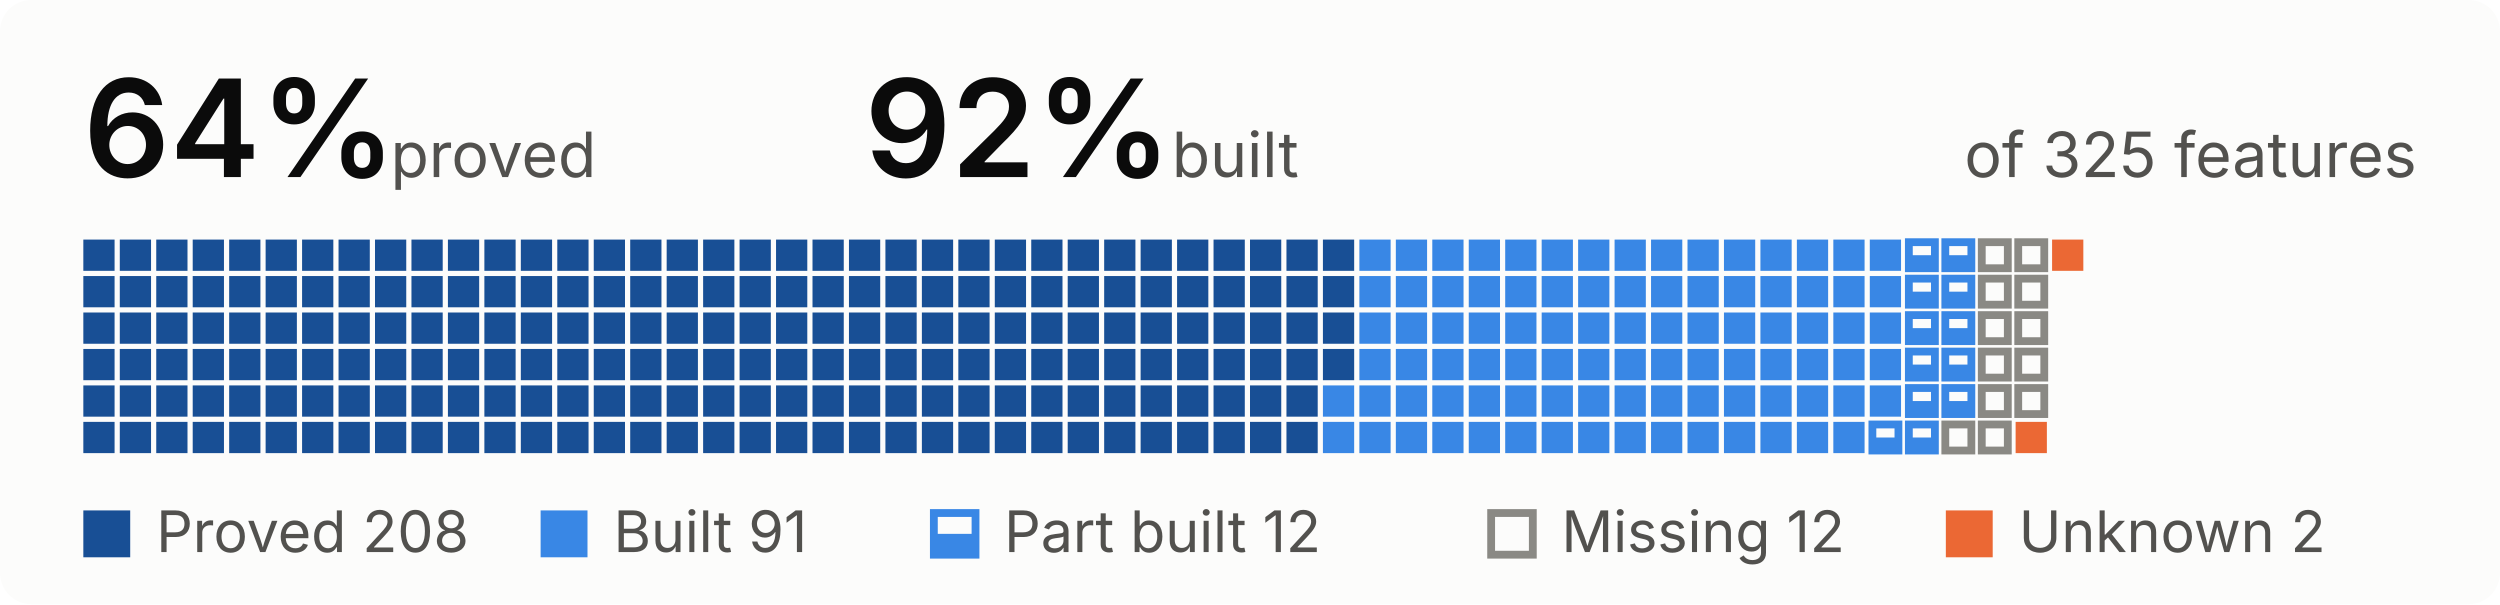
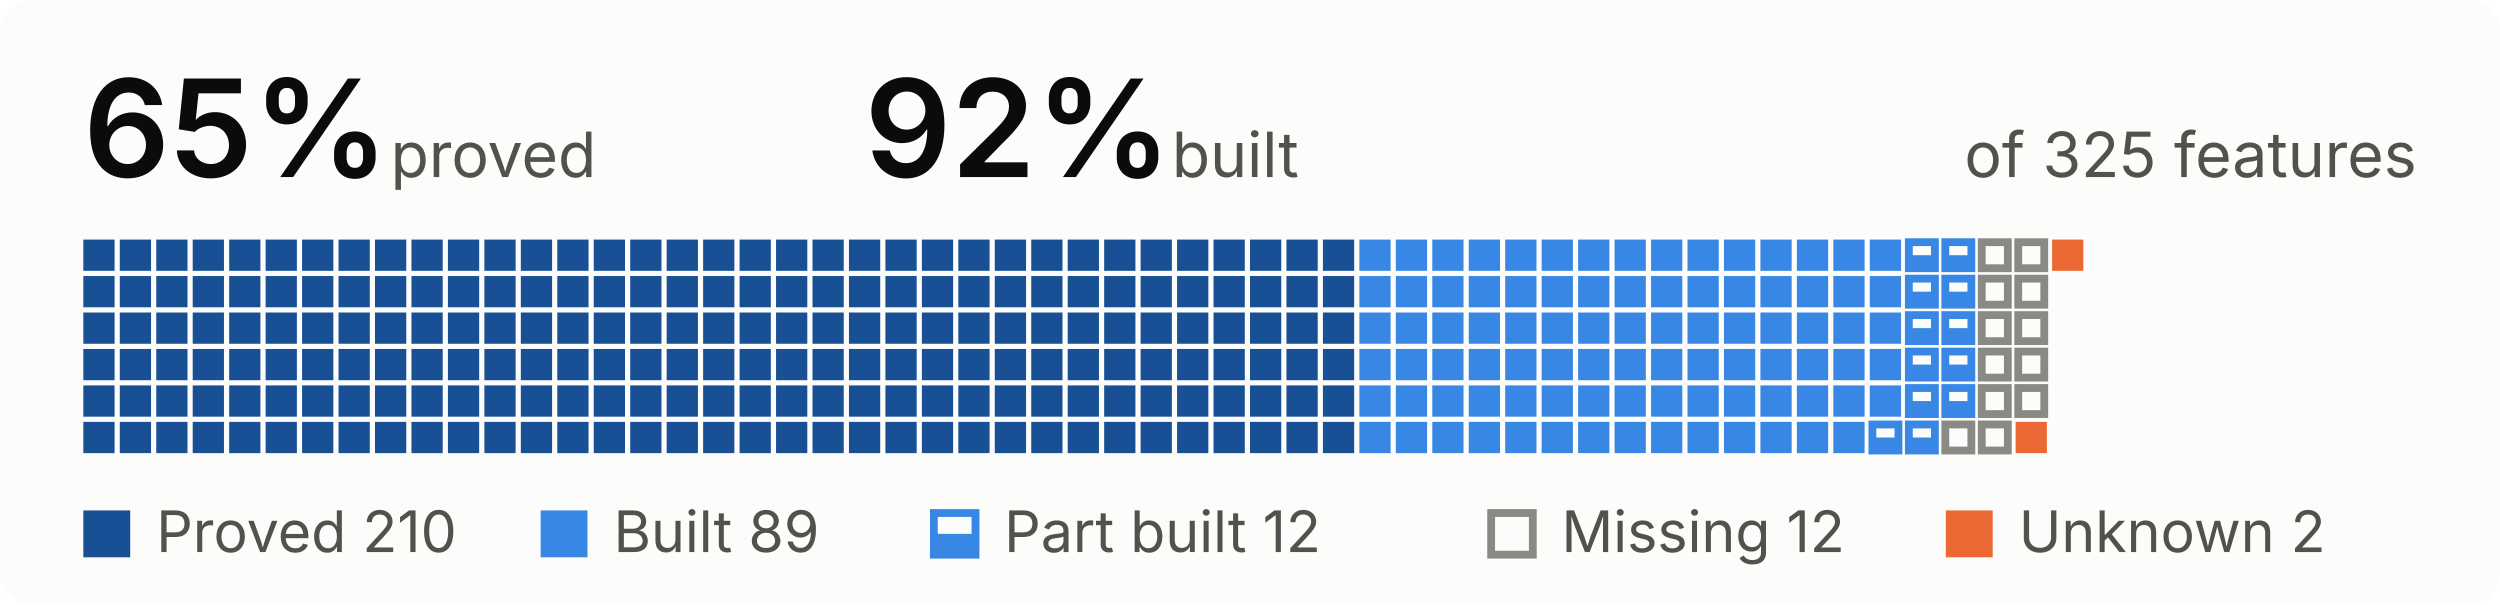
- <svg xmlns="http://www.w3.org/2000/svg" width="480" height="116" viewBox="0 0 480 116" role="img" aria-label="64 percent proved, 92 percent built, of 325 features">
+ <svg xmlns="http://www.w3.org/2000/svg" width="480" height="116" viewBox="0 0 480 116" role="img" aria-label="65 percent proved, 92 percent built, of 325 features">
  <style>
.bg{fill:#fcfcfb}.t{fill:#0b0b0b}.s{fill:#52514e}.rule{fill:#e1e0d9}
.proved{fill:#184f95}.built{fill:#3987e5}.unknown{fill:#eb6834}
.part-o{fill:none;stroke:#3987e5;stroke-width:1.5}.part-f{fill:#3987e5}
.missing{fill:none;stroke:#8a8984;stroke-width:1.5}
.pass{fill:#184f95}.fail{fill:#eb6834}.none{fill:none;stroke:#8a8984;stroke-width:1.5}
@media (prefers-color-scheme:dark){
.bg{fill:#1a1a19}.t{fill:#f0efec}.s{fill:#c3c2b7}.rule{fill:#383835}
.proved{fill:#86b6ef}.built{fill:#3987e5}.unknown{fill:#d95926}
.part-o{stroke:#3987e5}.part-f{fill:#3987e5}
.missing{stroke:#8d8c85}
.pass{fill:#86b6ef}.fail{fill:#d95926}.none{stroke:#8d8c85}
}
text{font-family:system-ui,-apple-system,"Segoe UI",sans-serif;font-size:12px}
.big{font-size:26px;font-weight:600}.b{font-weight:600}.xs{font-size:11px}
</style>
  <rect width="480" height="116" rx="6" class="bg" />
-   <text x="16.0" y="34.0" class="t big">64%</text>
+   <text x="16.0" y="34.0" class="t big">65%</text>
  <text x="75.0" y="34.0" class="s">proved</text>
  <text x="166.0" y="34.0" class="t big">92%</text>
  <text x="225.0" y="34.0" class="s">built</text>
  <text x="464.0" y="34.0" class="s" text-anchor="end">of 325 features</text>
  <rect x="16.0" y="46.0" width="6" height="6" class="proved" />
  <rect x="16.0" y="53.0" width="6" height="6" class="proved" />
  <rect x="16.0" y="60.0" width="6" height="6" class="proved" />
  <rect x="16.0" y="67.0" width="6" height="6" class="proved" />
  <rect x="16.0" y="74.0" width="6" height="6" class="proved" />
  <rect x="16.0" y="81.0" width="6" height="6" class="proved" />
  <rect x="23.0" y="46.0" width="6" height="6" class="proved" />
  <rect x="23.0" y="53.0" width="6" height="6" class="proved" />
  <rect x="23.0" y="60.0" width="6" height="6" class="proved" />
  <rect x="23.0" y="67.0" width="6" height="6" class="proved" />
  <rect x="23.0" y="74.0" width="6" height="6" class="proved" />
  <rect x="23.0" y="81.0" width="6" height="6" class="proved" />
  <rect x="30.0" y="46.0" width="6" height="6" class="proved" />
  <rect x="30.0" y="53.0" width="6" height="6" class="proved" />
  <rect x="30.0" y="60.0" width="6" height="6" class="proved" />
  <rect x="30.0" y="67.0" width="6" height="6" class="proved" />
  <rect x="30.0" y="74.0" width="6" height="6" class="proved" />
  <rect x="30.0" y="81.0" width="6" height="6" class="proved" />
  <rect x="37.0" y="46.0" width="6" height="6" class="proved" />
  <rect x="37.0" y="53.0" width="6" height="6" class="proved" />
  <rect x="37.0" y="60.0" width="6" height="6" class="proved" />
  <rect x="37.0" y="67.0" width="6" height="6" class="proved" />
  <rect x="37.0" y="74.0" width="6" height="6" class="proved" />
  <rect x="37.0" y="81.0" width="6" height="6" class="proved" />
  <rect x="44.0" y="46.0" width="6" height="6" class="proved" />
  <rect x="44.0" y="53.0" width="6" height="6" class="proved" />
  <rect x="44.0" y="60.0" width="6" height="6" class="proved" />
  <rect x="44.0" y="67.0" width="6" height="6" class="proved" />
  <rect x="44.0" y="74.0" width="6" height="6" class="proved" />
  <rect x="44.0" y="81.0" width="6" height="6" class="proved" />
  <rect x="51.0" y="46.0" width="6" height="6" class="proved" />
  <rect x="51.0" y="53.0" width="6" height="6" class="proved" />
  <rect x="51.0" y="60.0" width="6" height="6" class="proved" />
  <rect x="51.0" y="67.0" width="6" height="6" class="proved" />
  <rect x="51.0" y="74.0" width="6" height="6" class="proved" />
  <rect x="51.0" y="81.0" width="6" height="6" class="proved" />
  <rect x="58.0" y="46.0" width="6" height="6" class="proved" />
  <rect x="58.0" y="53.0" width="6" height="6" class="proved" />
  <rect x="58.0" y="60.0" width="6" height="6" class="proved" />
  <rect x="58.0" y="67.0" width="6" height="6" class="proved" />
  <rect x="58.0" y="74.0" width="6" height="6" class="proved" />
  <rect x="58.0" y="81.0" width="6" height="6" class="proved" />
  <rect x="65.0" y="46.0" width="6" height="6" class="proved" />
  <rect x="65.0" y="53.0" width="6" height="6" class="proved" />
  <rect x="65.0" y="60.0" width="6" height="6" class="proved" />
  <rect x="65.0" y="67.0" width="6" height="6" class="proved" />
  <rect x="65.0" y="74.0" width="6" height="6" class="proved" />
  <rect x="65.0" y="81.0" width="6" height="6" class="proved" />
  <rect x="72.0" y="46.0" width="6" height="6" class="proved" />
  <rect x="72.0" y="53.0" width="6" height="6" class="proved" />
  <rect x="72.0" y="60.0" width="6" height="6" class="proved" />
  <rect x="72.0" y="67.0" width="6" height="6" class="proved" />
  <rect x="72.0" y="74.0" width="6" height="6" class="proved" />
  <rect x="72.0" y="81.0" width="6" height="6" class="proved" />
  <rect x="79.0" y="46.0" width="6" height="6" class="proved" />
  <rect x="79.0" y="53.0" width="6" height="6" class="proved" />
  <rect x="79.0" y="60.0" width="6" height="6" class="proved" />
  <rect x="79.0" y="67.0" width="6" height="6" class="proved" />
  <rect x="79.0" y="74.0" width="6" height="6" class="proved" />
  <rect x="79.0" y="81.0" width="6" height="6" class="proved" />
  <rect x="86.0" y="46.0" width="6" height="6" class="proved" />
  <rect x="86.0" y="53.0" width="6" height="6" class="proved" />
  <rect x="86.0" y="60.0" width="6" height="6" class="proved" />
  <rect x="86.0" y="67.0" width="6" height="6" class="proved" />
  <rect x="86.0" y="74.0" width="6" height="6" class="proved" />
  <rect x="86.0" y="81.0" width="6" height="6" class="proved" />
  <rect x="93.0" y="46.0" width="6" height="6" class="proved" />
  <rect x="93.0" y="53.0" width="6" height="6" class="proved" />
  <rect x="93.0" y="60.0" width="6" height="6" class="proved" />
  <rect x="93.0" y="67.0" width="6" height="6" class="proved" />
  <rect x="93.0" y="74.0" width="6" height="6" class="proved" />
  <rect x="93.0" y="81.0" width="6" height="6" class="proved" />
  <rect x="100.0" y="46.0" width="6" height="6" class="proved" />
  <rect x="100.0" y="53.0" width="6" height="6" class="proved" />
  <rect x="100.0" y="60.0" width="6" height="6" class="proved" />
  <rect x="100.0" y="67.0" width="6" height="6" class="proved" />
  <rect x="100.0" y="74.0" width="6" height="6" class="proved" />
  <rect x="100.0" y="81.0" width="6" height="6" class="proved" />
  <rect x="107.0" y="46.0" width="6" height="6" class="proved" />
  <rect x="107.0" y="53.0" width="6" height="6" class="proved" />
  <rect x="107.0" y="60.0" width="6" height="6" class="proved" />
  <rect x="107.0" y="67.0" width="6" height="6" class="proved" />
  <rect x="107.0" y="74.0" width="6" height="6" class="proved" />
  <rect x="107.0" y="81.0" width="6" height="6" class="proved" />
  <rect x="114.0" y="46.0" width="6" height="6" class="proved" />
  <rect x="114.0" y="53.0" width="6" height="6" class="proved" />
  <rect x="114.0" y="60.0" width="6" height="6" class="proved" />
  <rect x="114.0" y="67.0" width="6" height="6" class="proved" />
  <rect x="114.0" y="74.0" width="6" height="6" class="proved" />
  <rect x="114.0" y="81.0" width="6" height="6" class="proved" />
  <rect x="121.0" y="46.0" width="6" height="6" class="proved" />
  <rect x="121.0" y="53.0" width="6" height="6" class="proved" />
  <rect x="121.0" y="60.0" width="6" height="6" class="proved" />
  <rect x="121.0" y="67.0" width="6" height="6" class="proved" />
  <rect x="121.0" y="74.0" width="6" height="6" class="proved" />
  <rect x="121.0" y="81.0" width="6" height="6" class="proved" />
  <rect x="128.0" y="46.0" width="6" height="6" class="proved" />
  <rect x="128.0" y="53.0" width="6" height="6" class="proved" />
  <rect x="128.0" y="60.0" width="6" height="6" class="proved" />
  <rect x="128.0" y="67.0" width="6" height="6" class="proved" />
  <rect x="128.0" y="74.0" width="6" height="6" class="proved" />
  <rect x="128.0" y="81.0" width="6" height="6" class="proved" />
  <rect x="135.0" y="46.0" width="6" height="6" class="proved" />
  <rect x="135.0" y="53.0" width="6" height="6" class="proved" />
  <rect x="135.0" y="60.0" width="6" height="6" class="proved" />
  <rect x="135.0" y="67.0" width="6" height="6" class="proved" />
  <rect x="135.0" y="74.0" width="6" height="6" class="proved" />
  <rect x="135.0" y="81.0" width="6" height="6" class="proved" />
  <rect x="142.0" y="46.0" width="6" height="6" class="proved" />
  <rect x="142.0" y="53.0" width="6" height="6" class="proved" />
  <rect x="142.0" y="60.0" width="6" height="6" class="proved" />
  <rect x="142.0" y="67.0" width="6" height="6" class="proved" />
  <rect x="142.0" y="74.0" width="6" height="6" class="proved" />
  <rect x="142.0" y="81.0" width="6" height="6" class="proved" />
  <rect x="149.0" y="46.0" width="6" height="6" class="proved" />
  <rect x="149.0" y="53.0" width="6" height="6" class="proved" />
  <rect x="149.0" y="60.0" width="6" height="6" class="proved" />
  <rect x="149.0" y="67.0" width="6" height="6" class="proved" />
  <rect x="149.0" y="74.0" width="6" height="6" class="proved" />
  <rect x="149.0" y="81.0" width="6" height="6" class="proved" />
  <rect x="156.0" y="46.0" width="6" height="6" class="proved" />
  <rect x="156.0" y="53.0" width="6" height="6" class="proved" />
  <rect x="156.0" y="60.0" width="6" height="6" class="proved" />
  <rect x="156.0" y="67.0" width="6" height="6" class="proved" />
  <rect x="156.0" y="74.0" width="6" height="6" class="proved" />
  <rect x="156.0" y="81.0" width="6" height="6" class="proved" />
  <rect x="163.0" y="46.0" width="6" height="6" class="proved" />
  <rect x="163.0" y="53.0" width="6" height="6" class="proved" />
  <rect x="163.0" y="60.0" width="6" height="6" class="proved" />
  <rect x="163.0" y="67.0" width="6" height="6" class="proved" />
  <rect x="163.0" y="74.0" width="6" height="6" class="proved" />
  <rect x="163.0" y="81.0" width="6" height="6" class="proved" />
  <rect x="170.0" y="46.0" width="6" height="6" class="proved" />
  <rect x="170.0" y="53.0" width="6" height="6" class="proved" />
  <rect x="170.0" y="60.0" width="6" height="6" class="proved" />
  <rect x="170.0" y="67.0" width="6" height="6" class="proved" />
  <rect x="170.0" y="74.0" width="6" height="6" class="proved" />
  <rect x="170.0" y="81.0" width="6" height="6" class="proved" />
  <rect x="177.0" y="46.0" width="6" height="6" class="proved" />
  <rect x="177.0" y="53.0" width="6" height="6" class="proved" />
  <rect x="177.0" y="60.0" width="6" height="6" class="proved" />
  <rect x="177.0" y="67.0" width="6" height="6" class="proved" />
  <rect x="177.0" y="74.0" width="6" height="6" class="proved" />
  <rect x="177.0" y="81.0" width="6" height="6" class="proved" />
  <rect x="184.0" y="46.0" width="6" height="6" class="proved" />
  <rect x="184.0" y="53.0" width="6" height="6" class="proved" />
  <rect x="184.0" y="60.0" width="6" height="6" class="proved" />
  <rect x="184.0" y="67.0" width="6" height="6" class="proved" />
  <rect x="184.0" y="74.0" width="6" height="6" class="proved" />
  <rect x="184.0" y="81.0" width="6" height="6" class="proved" />
  <rect x="191.0" y="46.0" width="6" height="6" class="proved" />
  <rect x="191.0" y="53.0" width="6" height="6" class="proved" />
  <rect x="191.0" y="60.0" width="6" height="6" class="proved" />
  <rect x="191.0" y="67.0" width="6" height="6" class="proved" />
  <rect x="191.0" y="74.0" width="6" height="6" class="proved" />
  <rect x="191.0" y="81.0" width="6" height="6" class="proved" />
  <rect x="198.0" y="46.0" width="6" height="6" class="proved" />
  <rect x="198.0" y="53.0" width="6" height="6" class="proved" />
  <rect x="198.0" y="60.0" width="6" height="6" class="proved" />
  <rect x="198.0" y="67.0" width="6" height="6" class="proved" />
  <rect x="198.0" y="74.0" width="6" height="6" class="proved" />
  <rect x="198.0" y="81.0" width="6" height="6" class="proved" />
  <rect x="205.0" y="46.0" width="6" height="6" class="proved" />
  <rect x="205.0" y="53.0" width="6" height="6" class="proved" />
  <rect x="205.0" y="60.0" width="6" height="6" class="proved" />
  <rect x="205.0" y="67.0" width="6" height="6" class="proved" />
  <rect x="205.0" y="74.0" width="6" height="6" class="proved" />
  <rect x="205.0" y="81.0" width="6" height="6" class="proved" />
  <rect x="212.0" y="46.0" width="6" height="6" class="proved" />
  <rect x="212.0" y="53.0" width="6" height="6" class="proved" />
  <rect x="212.0" y="60.0" width="6" height="6" class="proved" />
  <rect x="212.0" y="67.0" width="6" height="6" class="proved" />
  <rect x="212.0" y="74.0" width="6" height="6" class="proved" />
  <rect x="212.0" y="81.0" width="6" height="6" class="proved" />
  <rect x="219.0" y="46.0" width="6" height="6" class="proved" />
  <rect x="219.0" y="53.0" width="6" height="6" class="proved" />
  <rect x="219.0" y="60.0" width="6" height="6" class="proved" />
  <rect x="219.0" y="67.0" width="6" height="6" class="proved" />
  <rect x="219.0" y="74.0" width="6" height="6" class="proved" />
  <rect x="219.0" y="81.0" width="6" height="6" class="proved" />
  <rect x="226.0" y="46.0" width="6" height="6" class="proved" />
  <rect x="226.0" y="53.0" width="6" height="6" class="proved" />
  <rect x="226.0" y="60.0" width="6" height="6" class="proved" />
  <rect x="226.0" y="67.0" width="6" height="6" class="proved" />
  <rect x="226.0" y="74.0" width="6" height="6" class="proved" />
  <rect x="226.0" y="81.0" width="6" height="6" class="proved" />
  <rect x="233.0" y="46.0" width="6" height="6" class="proved" />
  <rect x="233.0" y="53.0" width="6" height="6" class="proved" />
  <rect x="233.0" y="60.0" width="6" height="6" class="proved" />
  <rect x="233.0" y="67.0" width="6" height="6" class="proved" />
  <rect x="233.0" y="74.0" width="6" height="6" class="proved" />
  <rect x="233.0" y="81.0" width="6" height="6" class="proved" />
  <rect x="240.0" y="46.0" width="6" height="6" class="proved" />
  <rect x="240.0" y="53.0" width="6" height="6" class="proved" />
  <rect x="240.0" y="60.0" width="6" height="6" class="proved" />
  <rect x="240.0" y="67.0" width="6" height="6" class="proved" />
  <rect x="240.0" y="74.0" width="6" height="6" class="proved" />
  <rect x="240.0" y="81.0" width="6" height="6" class="proved" />
  <rect x="247.0" y="46.0" width="6" height="6" class="proved" />
  <rect x="247.0" y="53.0" width="6" height="6" class="proved" />
  <rect x="247.0" y="60.0" width="6" height="6" class="proved" />
  <rect x="247.0" y="67.0" width="6" height="6" class="proved" />
  <rect x="247.0" y="74.0" width="6" height="6" class="proved" />
  <rect x="247.0" y="81.0" width="6" height="6" class="proved" />
  <rect x="254.0" y="46.0" width="6" height="6" class="proved" />
  <rect x="254.0" y="53.0" width="6" height="6" class="proved" />
  <rect x="254.0" y="60.0" width="6" height="6" class="proved" />
  <rect x="254.0" y="67.0" width="6" height="6" class="proved" />
-   <rect x="254.0" y="74.0" width="6" height="6" class="built" />
-   <rect x="254.0" y="81.0" width="6" height="6" class="built" />
+   <rect x="254.0" y="74.0" width="6" height="6" class="proved" />
+   <rect x="254.0" y="81.0" width="6" height="6" class="proved" />
  <rect x="261.0" y="46.0" width="6" height="6" class="built" />
  <rect x="261.0" y="53.0" width="6" height="6" class="built" />
  <rect x="261.0" y="60.0" width="6" height="6" class="built" />
  <rect x="261.0" y="67.0" width="6" height="6" class="built" />
  <rect x="261.0" y="74.0" width="6" height="6" class="built" />
  <rect x="261.0" y="81.0" width="6" height="6" class="built" />
  <rect x="268.0" y="46.0" width="6" height="6" class="built" />
  <rect x="268.0" y="53.0" width="6" height="6" class="built" />
  <rect x="268.0" y="60.0" width="6" height="6" class="built" />
  <rect x="268.0" y="67.0" width="6" height="6" class="built" />
  <rect x="268.0" y="74.0" width="6" height="6" class="built" />
  <rect x="268.0" y="81.0" width="6" height="6" class="built" />
  <rect x="275.0" y="46.0" width="6" height="6" class="built" />
  <rect x="275.0" y="53.0" width="6" height="6" class="built" />
  <rect x="275.0" y="60.0" width="6" height="6" class="built" />
  <rect x="275.0" y="67.0" width="6" height="6" class="built" />
  <rect x="275.0" y="74.0" width="6" height="6" class="built" />
  <rect x="275.0" y="81.0" width="6" height="6" class="built" />
  <rect x="282.0" y="46.0" width="6" height="6" class="built" />
  <rect x="282.0" y="53.0" width="6" height="6" class="built" />
  <rect x="282.0" y="60.0" width="6" height="6" class="built" />
  <rect x="282.0" y="67.0" width="6" height="6" class="built" />
  <rect x="282.0" y="74.0" width="6" height="6" class="built" />
  <rect x="282.0" y="81.0" width="6" height="6" class="built" />
  <rect x="289.0" y="46.0" width="6" height="6" class="built" />
  <rect x="289.0" y="53.0" width="6" height="6" class="built" />
  <rect x="289.0" y="60.0" width="6" height="6" class="built" />
  <rect x="289.0" y="67.0" width="6" height="6" class="built" />
  <rect x="289.0" y="74.0" width="6" height="6" class="built" />
  <rect x="289.0" y="81.0" width="6" height="6" class="built" />
  <rect x="296.0" y="46.0" width="6" height="6" class="built" />
  <rect x="296.0" y="53.0" width="6" height="6" class="built" />
  <rect x="296.0" y="60.0" width="6" height="6" class="built" />
  <rect x="296.0" y="67.0" width="6" height="6" class="built" />
  <rect x="296.0" y="74.0" width="6" height="6" class="built" />
  <rect x="296.0" y="81.0" width="6" height="6" class="built" />
  <rect x="303.0" y="46.0" width="6" height="6" class="built" />
  <rect x="303.0" y="53.0" width="6" height="6" class="built" />
  <rect x="303.0" y="60.0" width="6" height="6" class="built" />
  <rect x="303.0" y="67.0" width="6" height="6" class="built" />
  <rect x="303.0" y="74.0" width="6" height="6" class="built" />
  <rect x="303.0" y="81.0" width="6" height="6" class="built" />
  <rect x="310.0" y="46.0" width="6" height="6" class="built" />
  <rect x="310.0" y="53.0" width="6" height="6" class="built" />
  <rect x="310.0" y="60.0" width="6" height="6" class="built" />
  <rect x="310.0" y="67.0" width="6" height="6" class="built" />
  <rect x="310.0" y="74.0" width="6" height="6" class="built" />
  <rect x="310.0" y="81.0" width="6" height="6" class="built" />
  <rect x="317.0" y="46.0" width="6" height="6" class="built" />
  <rect x="317.0" y="53.0" width="6" height="6" class="built" />
  <rect x="317.0" y="60.0" width="6" height="6" class="built" />
  <rect x="317.0" y="67.0" width="6" height="6" class="built" />
  <rect x="317.0" y="74.0" width="6" height="6" class="built" />
  <rect x="317.0" y="81.0" width="6" height="6" class="built" />
  <rect x="324.0" y="46.0" width="6" height="6" class="built" />
  <rect x="324.0" y="53.0" width="6" height="6" class="built" />
  <rect x="324.0" y="60.0" width="6" height="6" class="built" />
  <rect x="324.0" y="67.0" width="6" height="6" class="built" />
  <rect x="324.0" y="74.0" width="6" height="6" class="built" />
  <rect x="324.0" y="81.0" width="6" height="6" class="built" />
  <rect x="331.0" y="46.0" width="6" height="6" class="built" />
  <rect x="331.0" y="53.0" width="6" height="6" class="built" />
  <rect x="331.0" y="60.0" width="6" height="6" class="built" />
  <rect x="331.0" y="67.0" width="6" height="6" class="built" />
  <rect x="331.0" y="74.0" width="6" height="6" class="built" />
  <rect x="331.0" y="81.0" width="6" height="6" class="built" />
  <rect x="338.0" y="46.0" width="6" height="6" class="built" />
  <rect x="338.0" y="53.0" width="6" height="6" class="built" />
  <rect x="338.0" y="60.0" width="6" height="6" class="built" />
  <rect x="338.0" y="67.0" width="6" height="6" class="built" />
  <rect x="338.0" y="74.0" width="6" height="6" class="built" />
  <rect x="338.0" y="81.0" width="6" height="6" class="built" />
  <rect x="345.0" y="46.0" width="6" height="6" class="built" />
  <rect x="345.0" y="53.0" width="6" height="6" class="built" />
  <rect x="345.0" y="60.0" width="6" height="6" class="built" />
  <rect x="345.0" y="67.0" width="6" height="6" class="built" />
  <rect x="345.0" y="74.0" width="6" height="6" class="built" />
  <rect x="345.0" y="81.0" width="6" height="6" class="built" />
  <rect x="352.0" y="46.0" width="6" height="6" class="built" />
  <rect x="352.0" y="53.0" width="6" height="6" class="built" />
  <rect x="352.0" y="60.0" width="6" height="6" class="built" />
  <rect x="352.0" y="67.0" width="6" height="6" class="built" />
  <rect x="352.0" y="74.0" width="6" height="6" class="built" />
  <rect x="352.0" y="81.0" width="6" height="6" class="built" />
  <rect x="359.0" y="46.0" width="6" height="6" class="built" />
  <rect x="359.0" y="53.0" width="6" height="6" class="built" />
  <rect x="359.0" y="60.0" width="6" height="6" class="built" />
  <rect x="359.0" y="67.0" width="6" height="6" class="built" />
  <rect x="359.0" y="74.0" width="6" height="6" class="built" />
  <rect x="359.5" y="81.5" width="5" height="5" fill="none" class="part-o" />
  <rect x="359.0" y="84.0" width="6" height="3.0" class="part-f" />
  <rect x="366.5" y="46.5" width="5" height="5" fill="none" class="part-o" />
  <rect x="366.0" y="49.0" width="6" height="3.0" class="part-f" />
  <rect x="366.5" y="53.5" width="5" height="5" fill="none" class="part-o" />
  <rect x="366.0" y="56.0" width="6" height="3.0" class="part-f" />
  <rect x="366.5" y="60.5" width="5" height="5" fill="none" class="part-o" />
  <rect x="366.0" y="63.0" width="6" height="3.0" class="part-f" />
  <rect x="366.5" y="67.5" width="5" height="5" fill="none" class="part-o" />
  <rect x="366.0" y="70.0" width="6" height="3.0" class="part-f" />
  <rect x="366.5" y="74.5" width="5" height="5" fill="none" class="part-o" />
  <rect x="366.0" y="77.0" width="6" height="3.0" class="part-f" />
  <rect x="366.5" y="81.5" width="5" height="5" fill="none" class="part-o" />
  <rect x="366.0" y="84.0" width="6" height="3.0" class="part-f" />
  <rect x="373.5" y="46.5" width="5" height="5" fill="none" class="part-o" />
  <rect x="373.0" y="49.0" width="6" height="3.0" class="part-f" />
  <rect x="373.5" y="53.5" width="5" height="5" fill="none" class="part-o" />
  <rect x="373.0" y="56.0" width="6" height="3.0" class="part-f" />
  <rect x="373.5" y="60.5" width="5" height="5" fill="none" class="part-o" />
  <rect x="373.0" y="63.0" width="6" height="3.0" class="part-f" />
  <rect x="373.5" y="67.5" width="5" height="5" fill="none" class="part-o" />
  <rect x="373.0" y="70.0" width="6" height="3.0" class="part-f" />
  <rect x="373.5" y="74.5" width="5" height="5" fill="none" class="part-o" />
  <rect x="373.0" y="77.0" width="6" height="3.0" class="part-f" />
  <rect x="373.5" y="81.5" width="5" height="5" fill="none" class="missing" />
  <rect x="380.5" y="46.5" width="5" height="5" fill="none" class="missing" />
  <rect x="380.5" y="53.5" width="5" height="5" fill="none" class="missing" />
  <rect x="380.5" y="60.5" width="5" height="5" fill="none" class="missing" />
  <rect x="380.5" y="67.5" width="5" height="5" fill="none" class="missing" />
  <rect x="380.5" y="74.5" width="5" height="5" fill="none" class="missing" />
  <rect x="380.5" y="81.5" width="5" height="5" fill="none" class="missing" />
  <rect x="387.5" y="46.5" width="5" height="5" fill="none" class="missing" />
  <rect x="387.5" y="53.5" width="5" height="5" fill="none" class="missing" />
  <rect x="387.5" y="60.5" width="5" height="5" fill="none" class="missing" />
  <rect x="387.5" y="67.5" width="5" height="5" fill="none" class="missing" />
  <rect x="387.5" y="74.5" width="5" height="5" fill="none" class="missing" />
  <rect x="387.0" y="81.0" width="6" height="6" class="unknown" />
  <rect x="394.0" y="46.0" width="6" height="6" class="unknown" />
  <rect x="16.0" y="98.0" width="9" height="9" class="proved" />
-   <text x="30.0" y="106.0" class="s xs">Proved 208</text>
+   <text x="30.0" y="106.0" class="s xs">Proved 210</text>
  <rect x="103.8" y="98.0" width="9" height="9" class="built" />
-   <text x="117.8" y="106.0" class="s xs">Built 91</text>
+   <text x="117.8" y="106.0" class="s xs">Built 89</text>
  <rect x="179.3" y="98.5" width="8" height="8" fill="none" class="part-o" />
  <rect x="178.8" y="102.5" width="9" height="4.5" class="part-f" />
  <text x="192.8" y="106.0" class="s xs">Part built 12</text>
  <rect x="286.3" y="98.5" width="8" height="8" fill="none" class="missing" />
  <text x="299.8" y="106.0" class="s xs">Missing 12</text>
  <rect x="373.6" y="98.0" width="9" height="9" class="unknown" />
  <text x="387.6" y="106.0" class="s xs">Unknown 2</text>
</svg>
